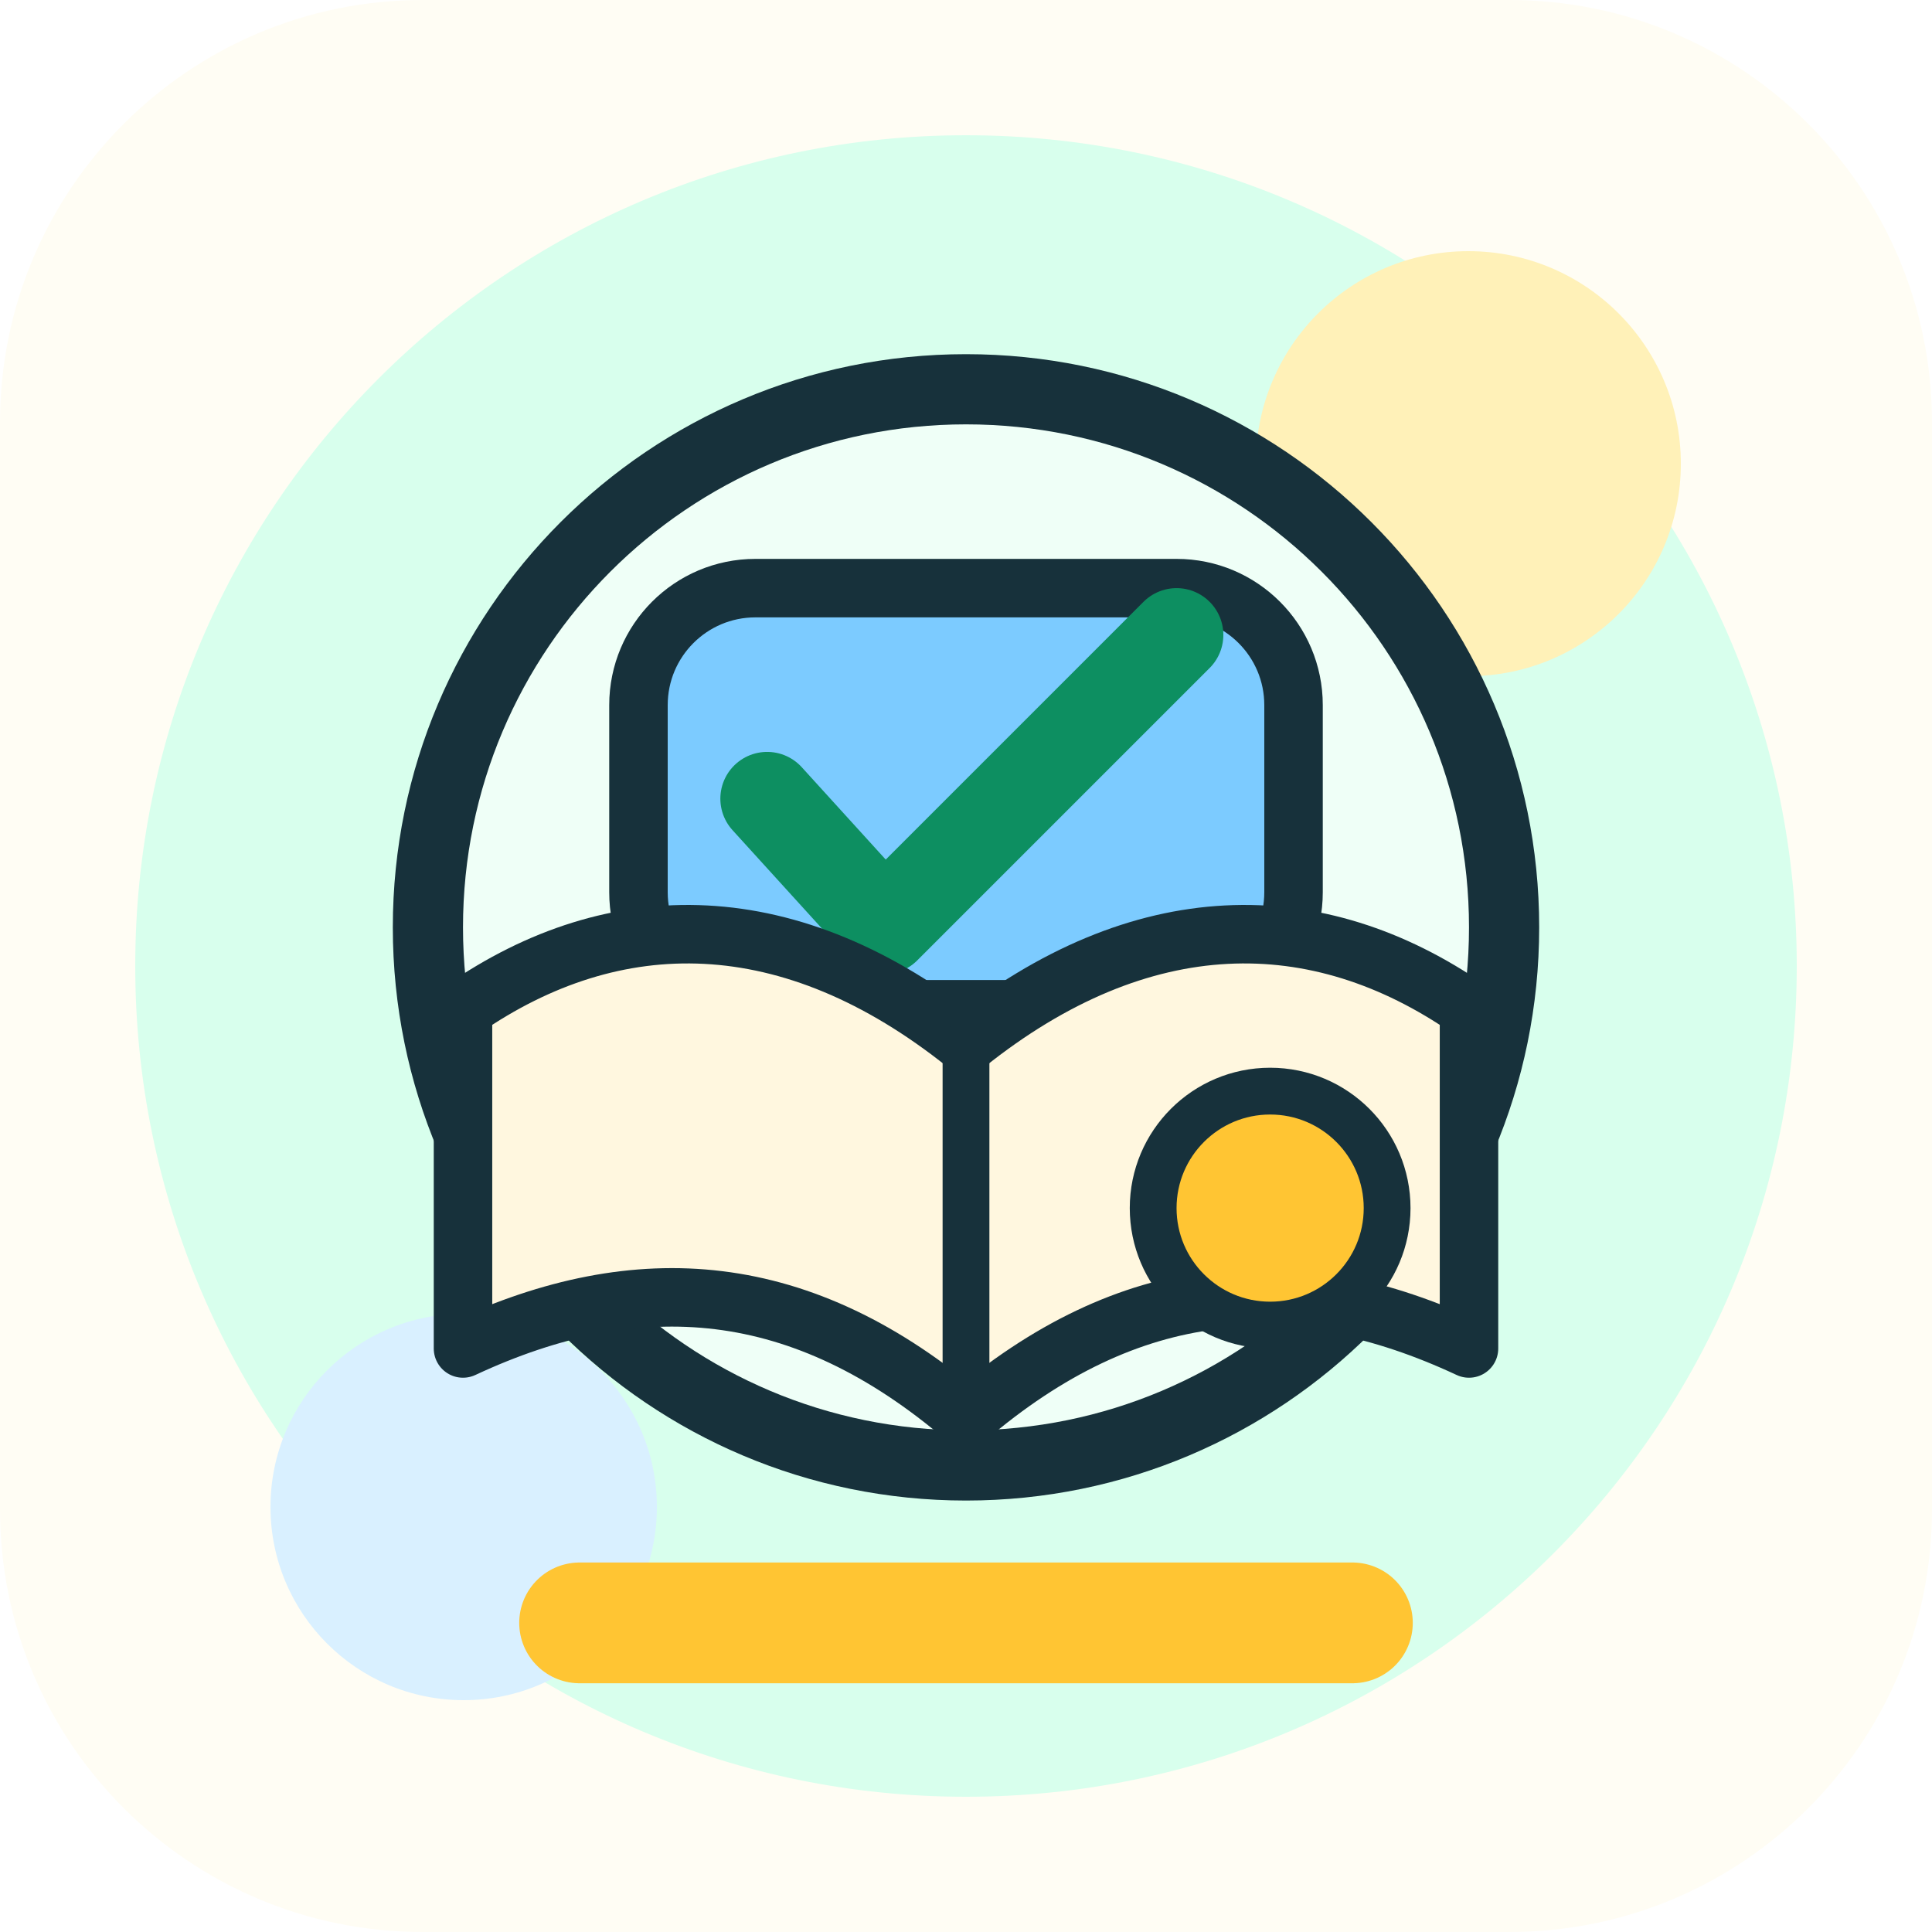
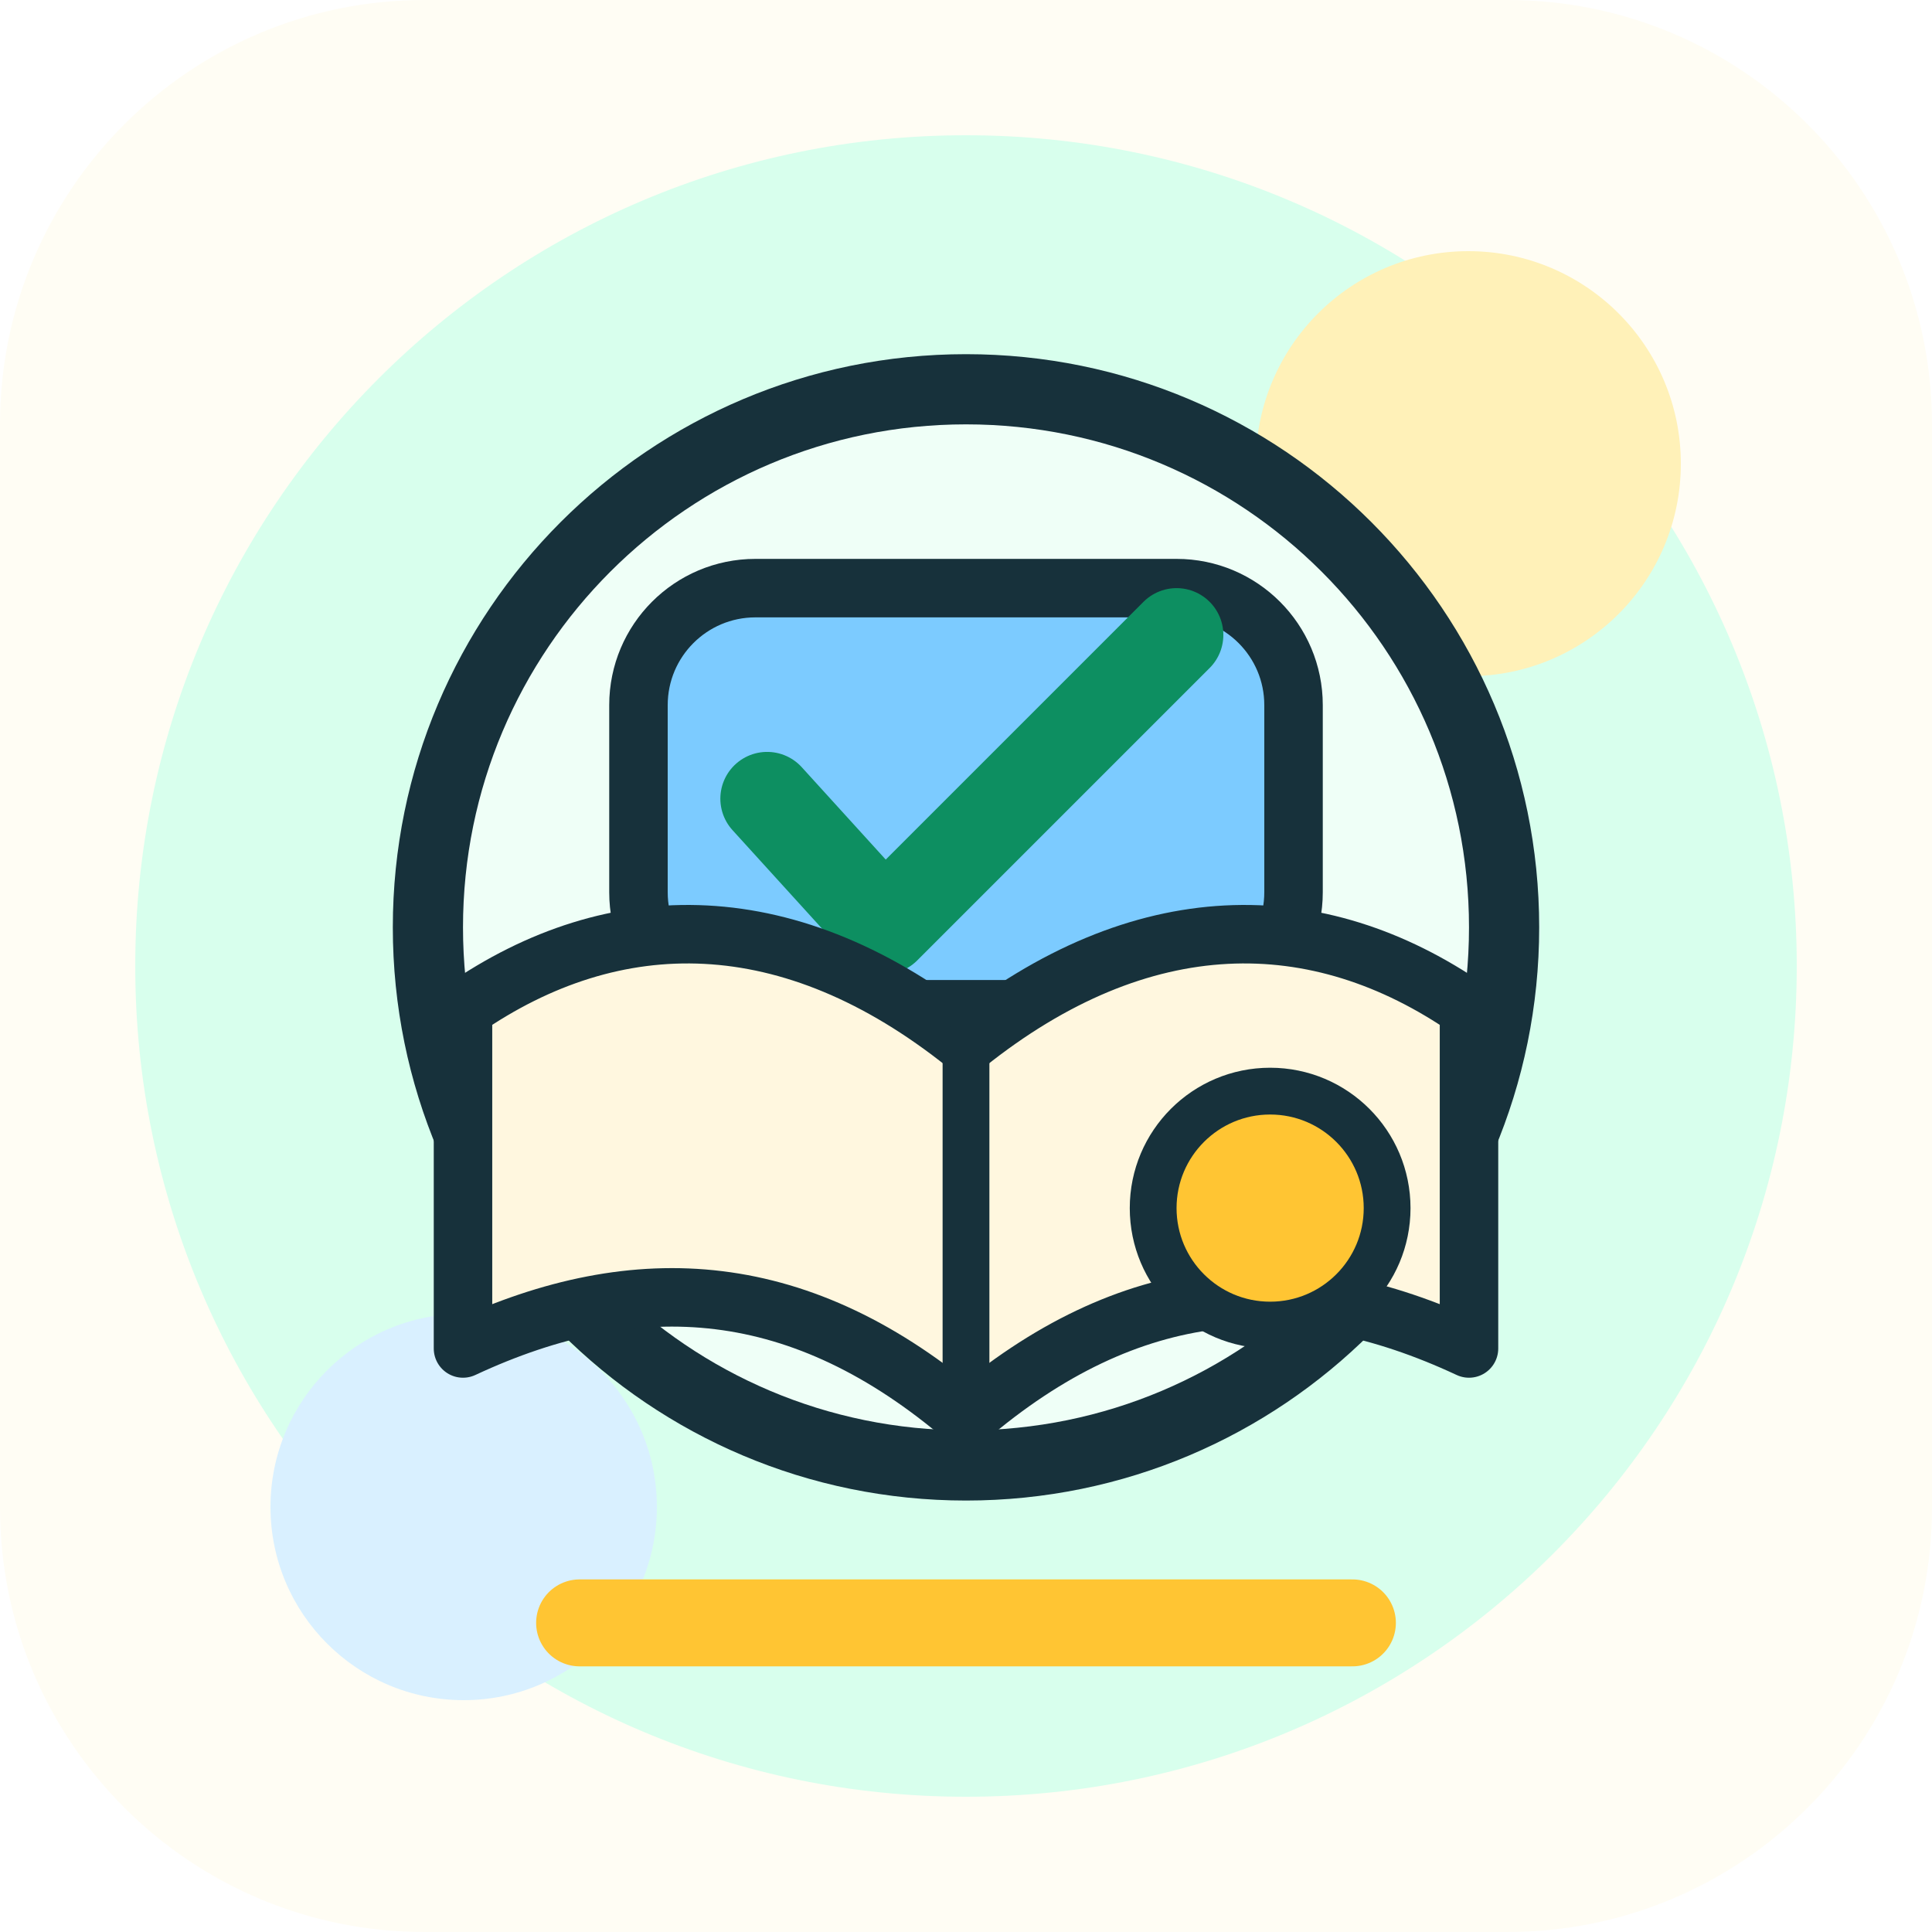
- <svg xmlns="http://www.w3.org/2000/svg" width="32" height="32" viewBox="0 0 32 32" fill="none" role="img" aria-label="favicon-32">
+ <svg xmlns="http://www.w3.org/2000/svg" width="1024" height="1024" viewBox="0 0 1024 1024" fill="none" role="img" aria-label="app-icon-1024">
  <style>
  .display { font-family: 'Baloo 2', 'Nunito', Arial, sans-serif; font-weight: 800; }
  .body { font-family: 'Nunito', Arial, sans-serif; font-weight: 700; }
</style>
-   <rect width="32" height="32" rx="7" fill="#FFFDF4" />
-   <circle cx="16.0" cy="16.0" r="13.76" fill="#D8FFED" />
-   <circle cx="24.32" cy="7.68" r="3.52" fill="#FFF1B8" />
-   <circle cx="7.68" cy="24.96" r="3.20" fill="#D9F0FF" />
-   <g transform="translate(16.0 15.36) scale(0.19375)" stroke-linecap="round" stroke-linejoin="round">
+   <rect width="1024" height="1024" rx="225" fill="#FFFDF4" />
+   <circle cx="512.0" cy="512.0" r="440.32" fill="#D8FFED" />
+   <circle cx="778.24" cy="245.76" r="112.64" fill="#FFF1B8" />
+   <circle cx="245.76" cy="798.72" r="102.40" fill="#D9F0FF" />
+   <g transform="translate(512.0 491.52) scale(6.2)" stroke-linecap="round" stroke-linejoin="round">
    <circle cx="0" cy="0" r="46" fill="#EFFFF7" stroke="#17313B" stroke-width="6" />
    <rect x="-28" y="-29" width="56" height="36" rx="10" fill="#7CCBFF" stroke="#17313B" stroke-width="5" />
    <path d="M-17 -11 L-7 0 L18 -25" stroke="#0D8F61" stroke-width="8" fill="none" />
    <path d="M-43 7 C-30 -2 -15 -2 0 10 C15 -2 30 -2 43 7 L43 36 C28 29 14 30 0 42 C-14 30 -28 29 -43 36 Z" fill="#FFF7DF" stroke="#17313B" stroke-width="5" />
    <path d="M0 10 V42" stroke="#17313B" stroke-width="4" />
    <circle cx="26" cy="24" r="10" fill="#FFC533" stroke="#17313B" stroke-width="4" />
  </g>
-   <path d="M9.60 26.88 H22.40" stroke="#FFC533" stroke-width="2.00" stroke-linecap="round" />
+   <path d="M307.20 860.16 H716.80" stroke="#FFC533" stroke-width="46.08" stroke-linecap="round" />
</svg>
